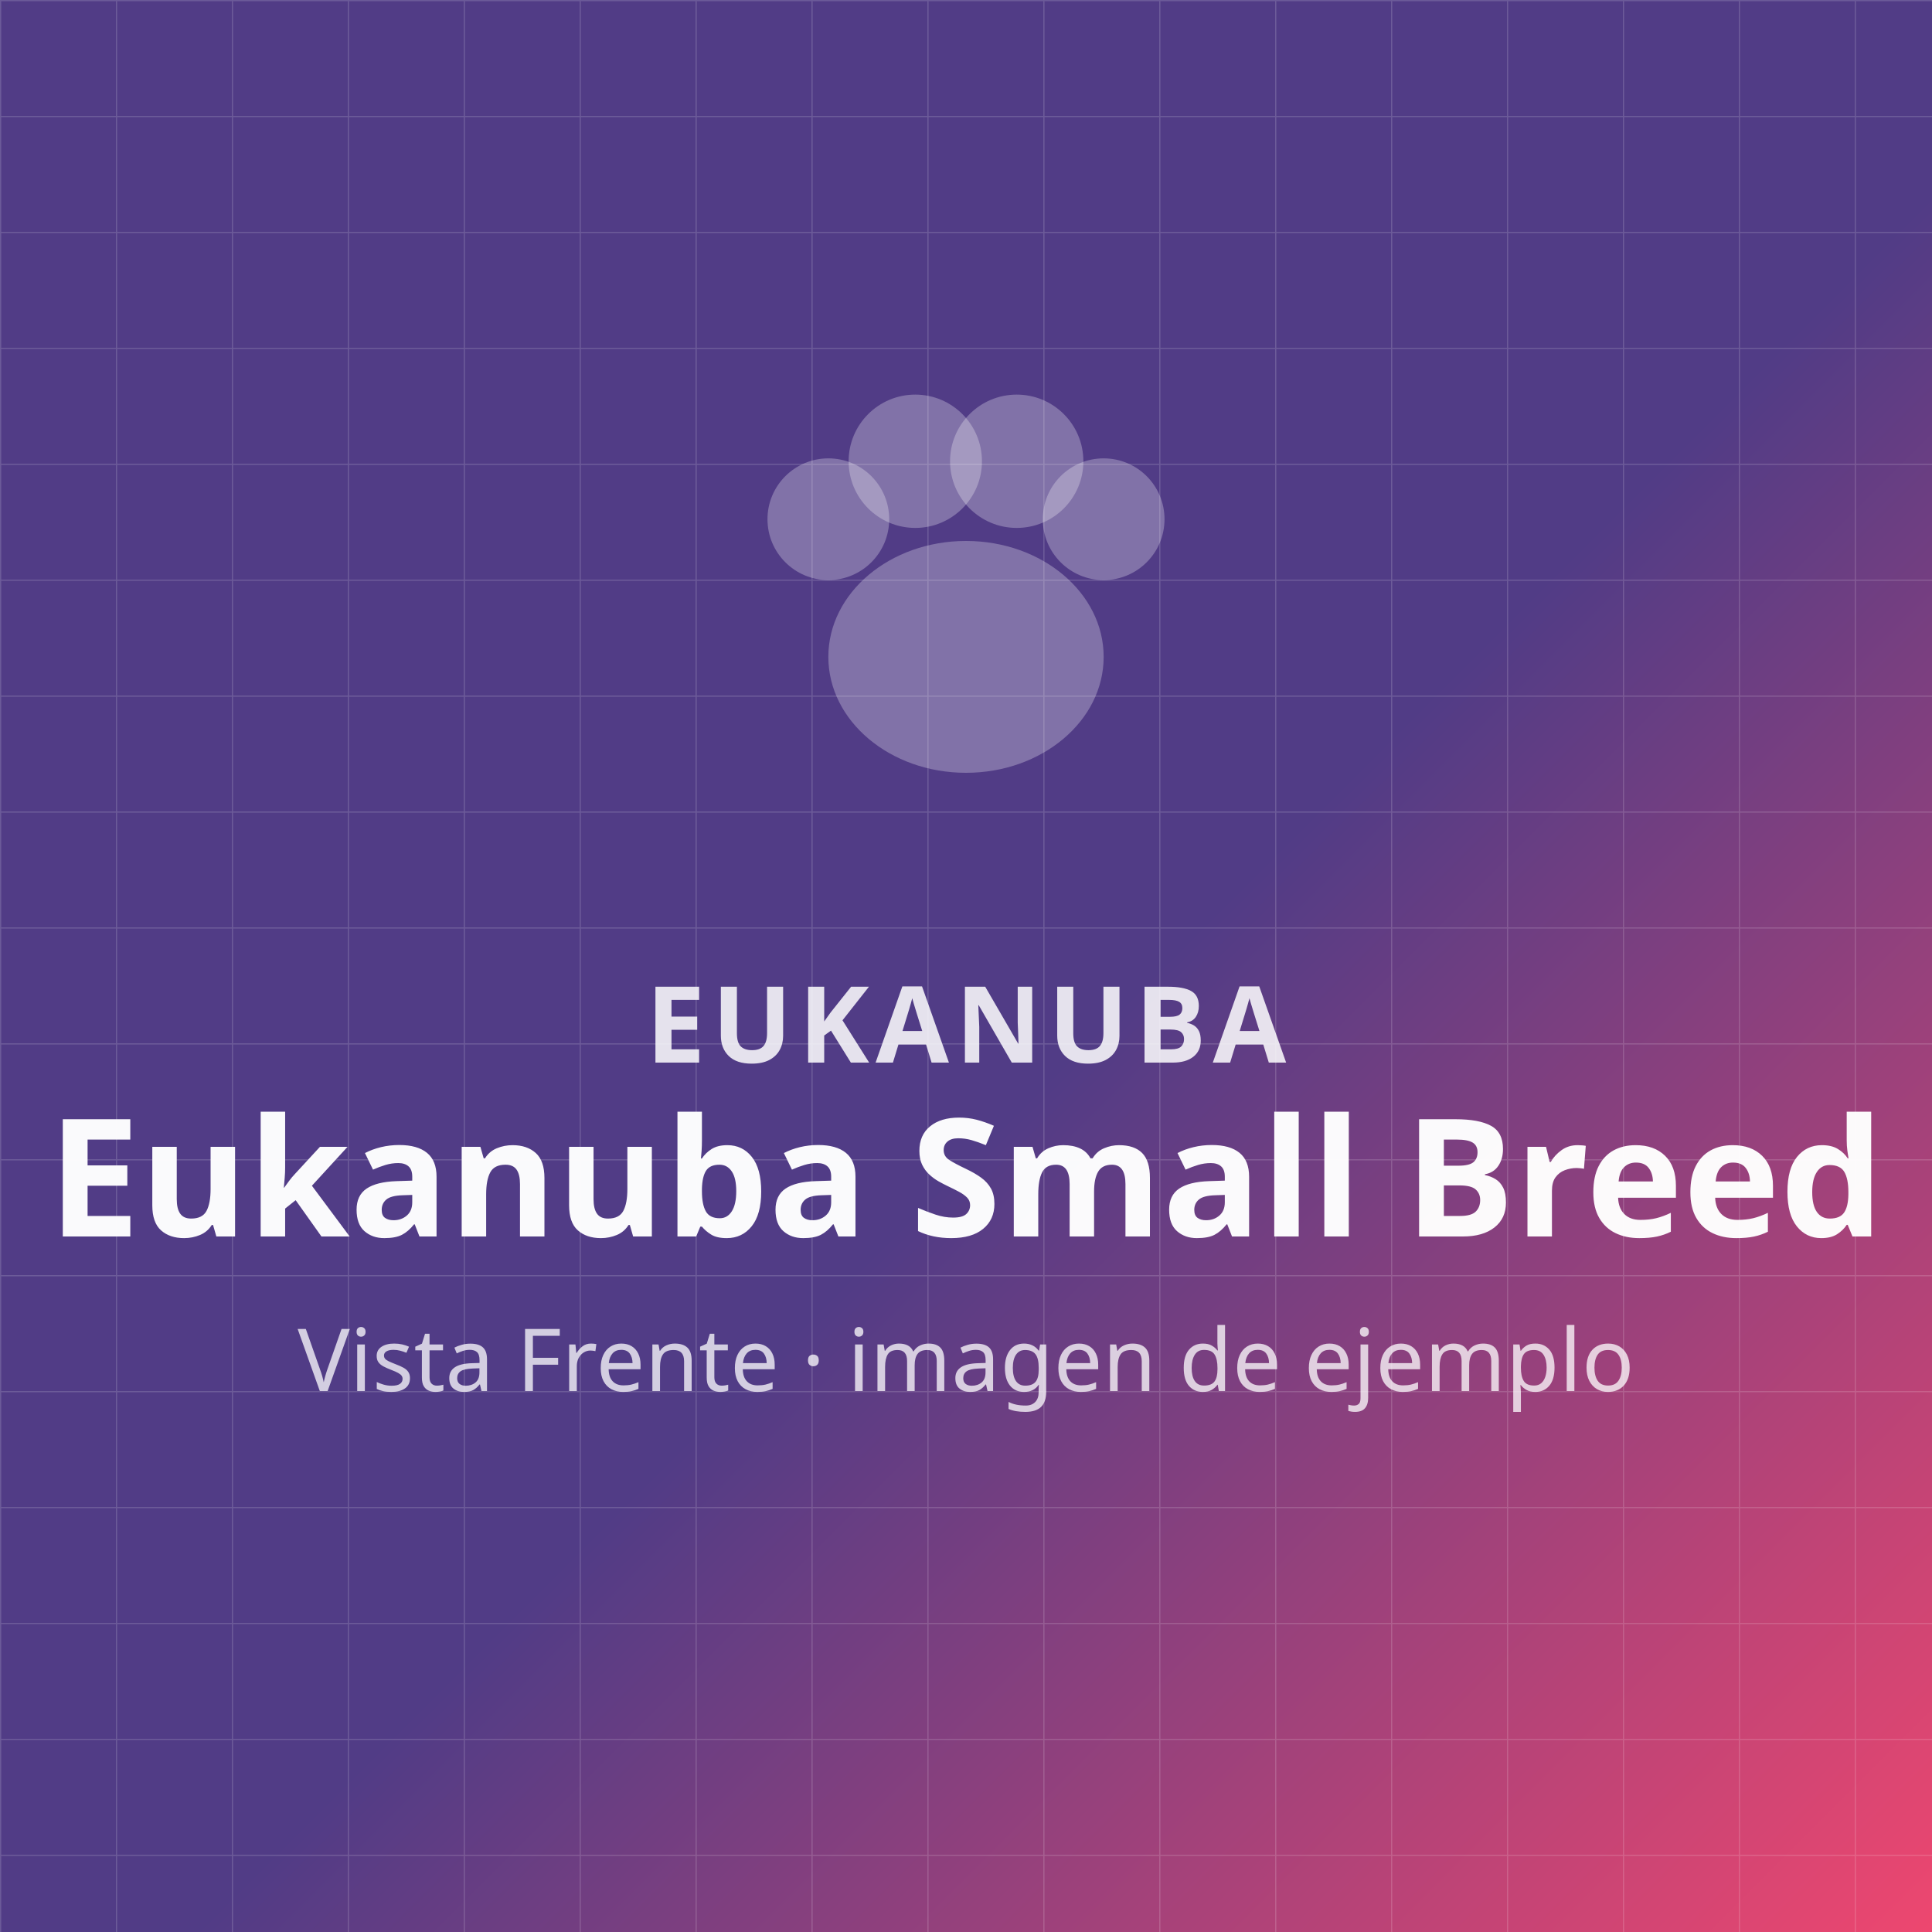
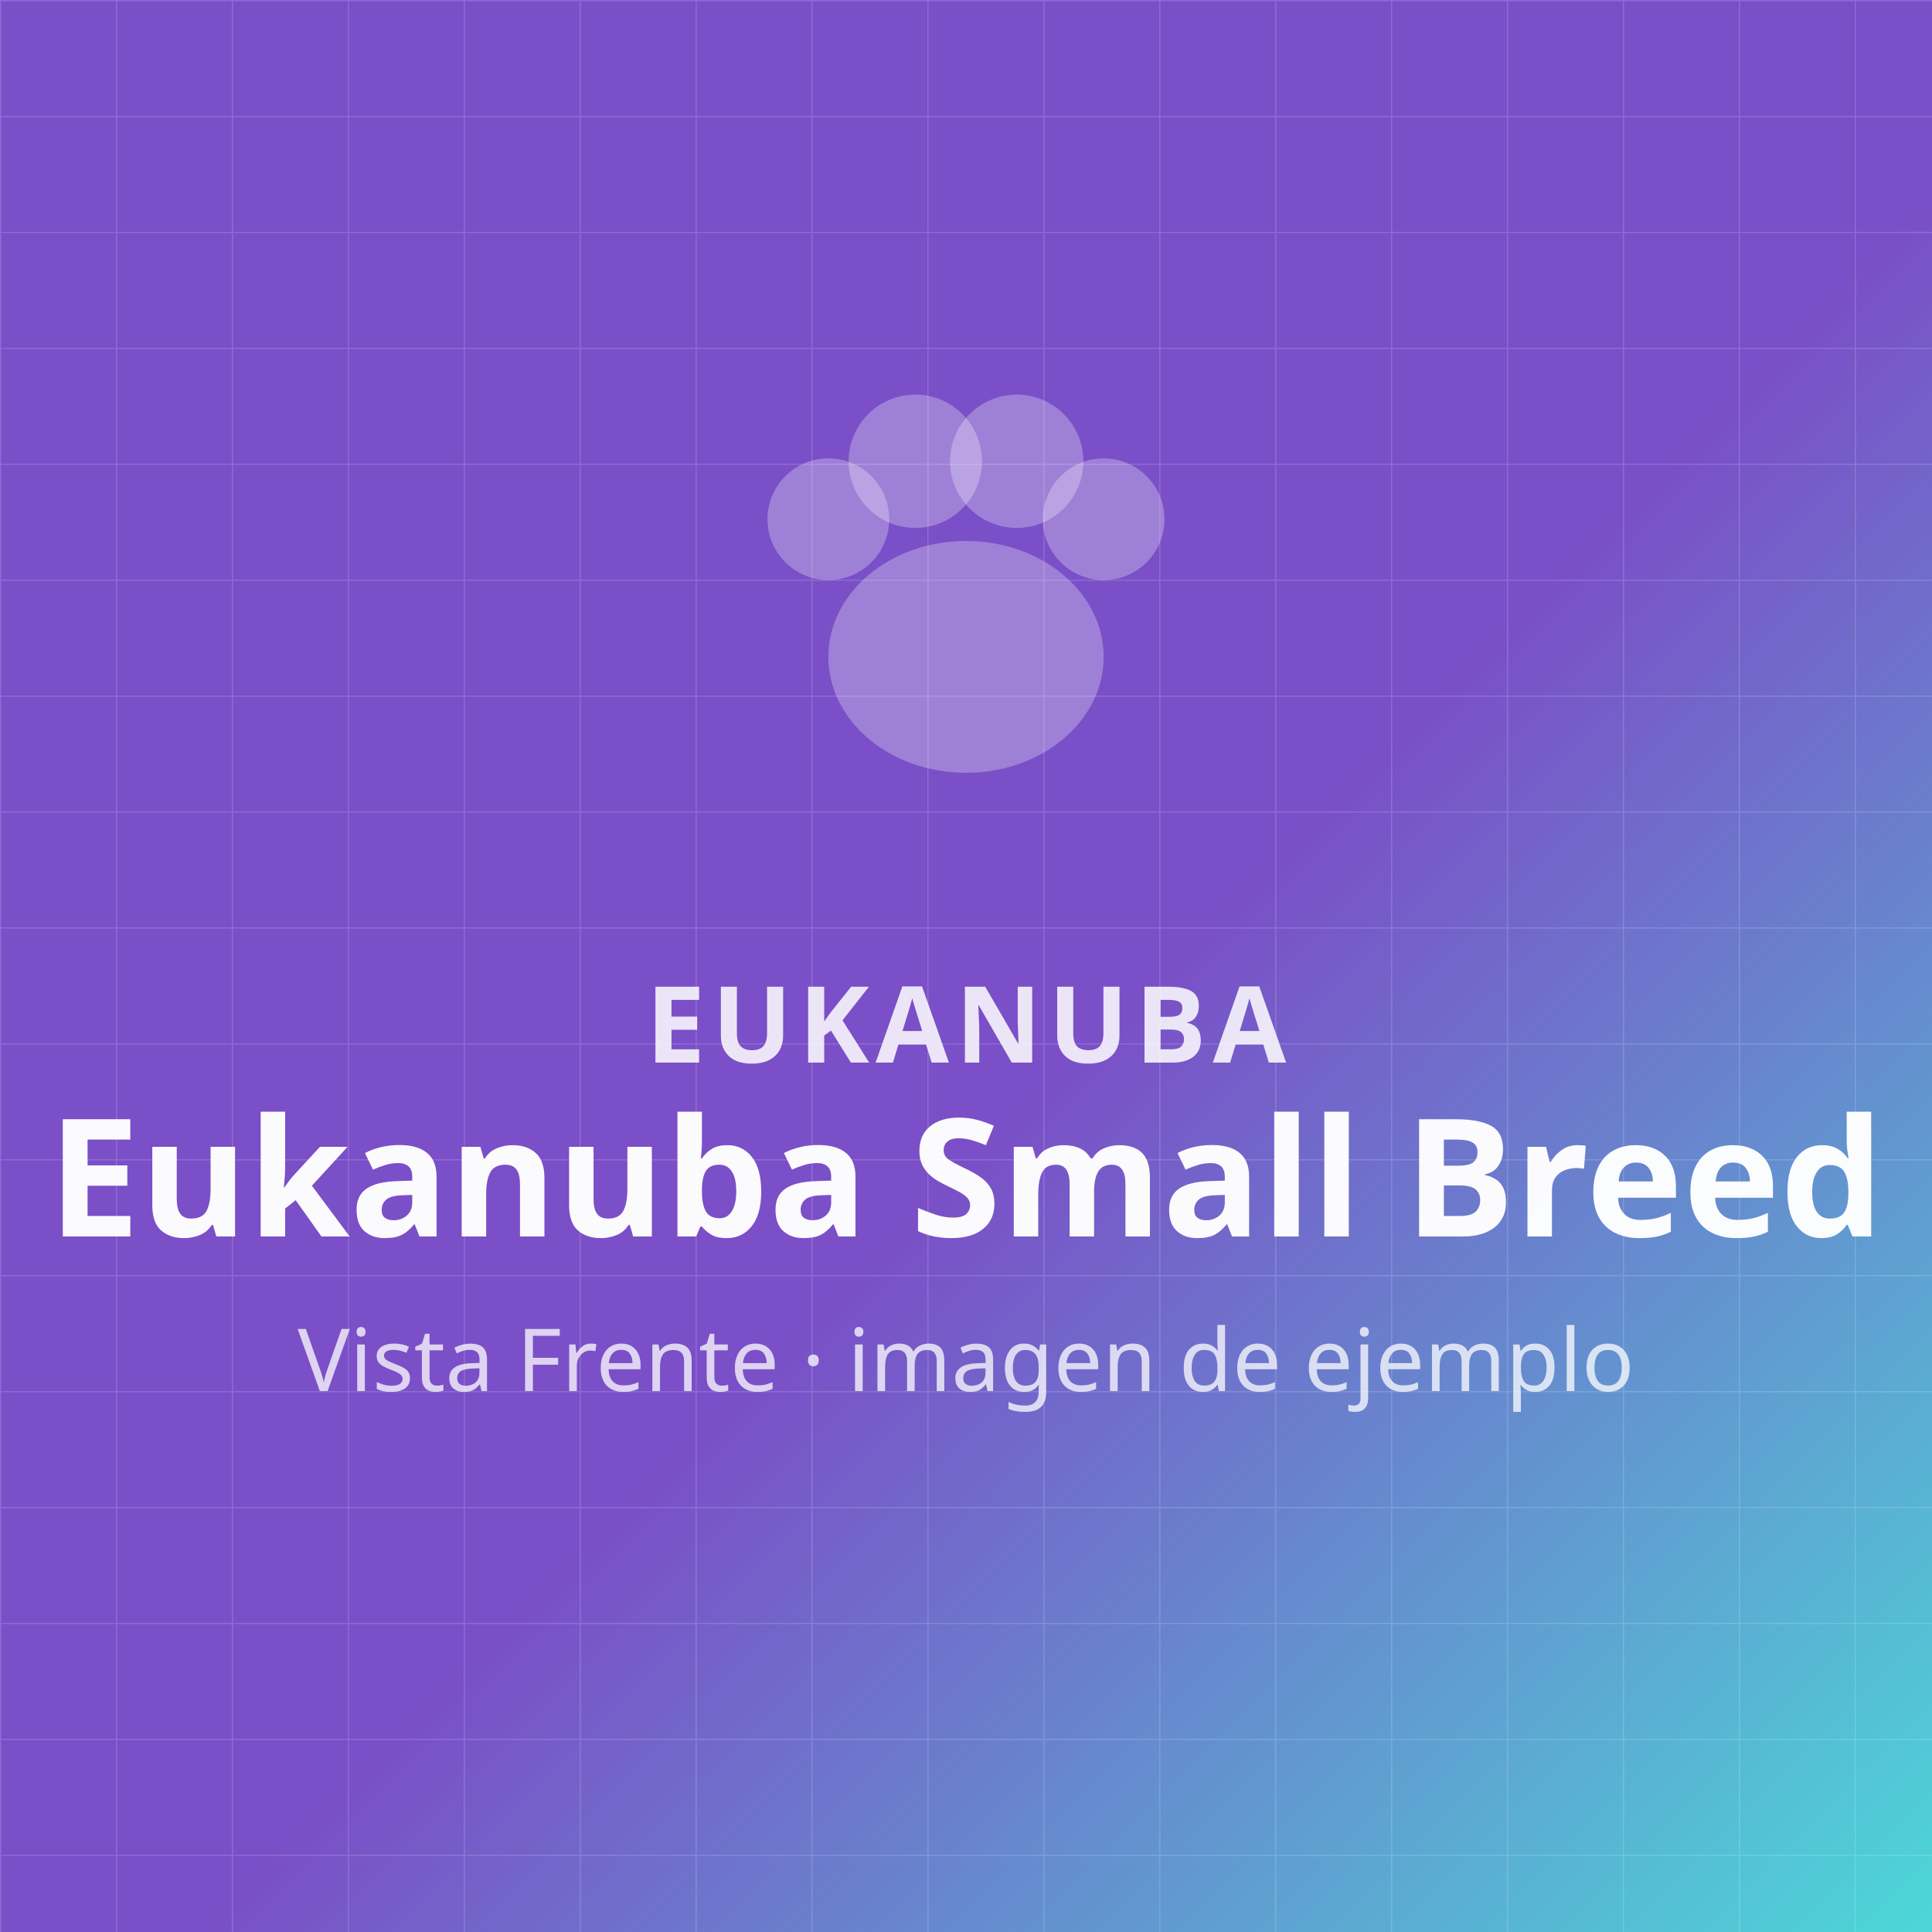
<svg xmlns="http://www.w3.org/2000/svg" width="1200" height="1200" viewBox="0 0 1200 1200" role="img" aria-label="Eukanuba Small Breed">
  <defs>
    <linearGradient id="g" x1="0" y1="0" x2="1" y2="1">
-       <stop offset="0" stop-color="#513C86" />
-       <stop offset="0.55" stop-color="#513C86" />
-       <stop offset="1" stop-color="#EF476F" />
+       <stop offset="0" stop-color="#7A4FC7" />
+       <stop offset="0.55" stop-color="#7A4FC7" />
+       <stop offset="1" stop-color="#4CD8D8" />
    </linearGradient>
    <pattern id="grid" width="72" height="72" patternUnits="userSpaceOnUse">
      <path d="M 72 0 L 0 0 0 72" fill="none" stroke="rgba(255,255,255,0.16)" stroke-width="1.5" />
    </pattern>
  </defs>
  <rect width="1200" height="1200" fill="url(#g)" />
  <rect width="1200" height="1200" fill="url(#grid)" />
  <circle cx="514.5" cy="322.5" r="37.8" fill="rgba(255,255,255,0.28)" />
  <circle cx="568.5" cy="286.5" r="41.4" fill="rgba(255,255,255,0.28)" />
  <circle cx="631.5" cy="286.5" r="41.4" fill="rgba(255,255,255,0.28)" />
  <circle cx="685.5" cy="322.5" r="37.8" fill="rgba(255,255,255,0.28)" />
  <ellipse cx="600" cy="408" rx="85.5" ry="72" fill="rgba(255,255,255,0.28)" />
  <text x="600" y="660" text-anchor="middle" font-family="Fredoka, Nunito, system-ui, sans-serif" font-size="66" font-weight="700" letter-spacing="4" fill="rgba(255,255,255,0.85)">EUKANUBA</text>
  <text x="600" y="768" text-anchor="middle" font-family="Fredoka, Nunito, system-ui, sans-serif" font-size="102" font-weight="800" fill="rgba(255,255,255,0.97)">Eukanuba Small Breed</text>
  <text x="600" y="864" text-anchor="middle" font-family="Fredoka, Nunito, system-ui, sans-serif" font-size="54" font-weight="500" fill="rgba(255,255,255,0.75)">Vista Frente · imagen de ejemplo</text>
</svg>
